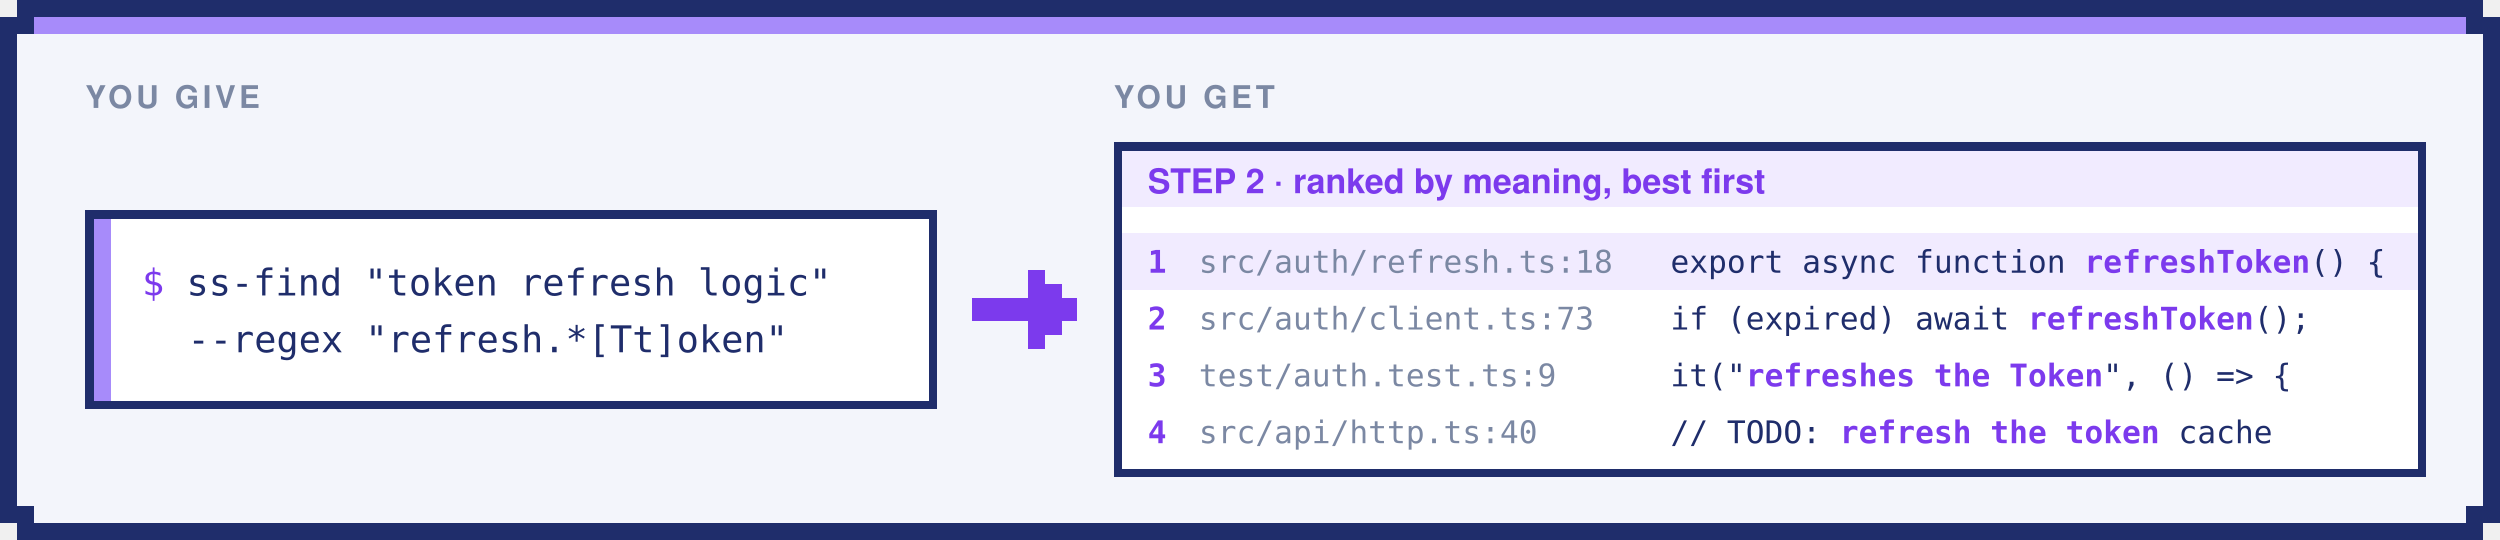
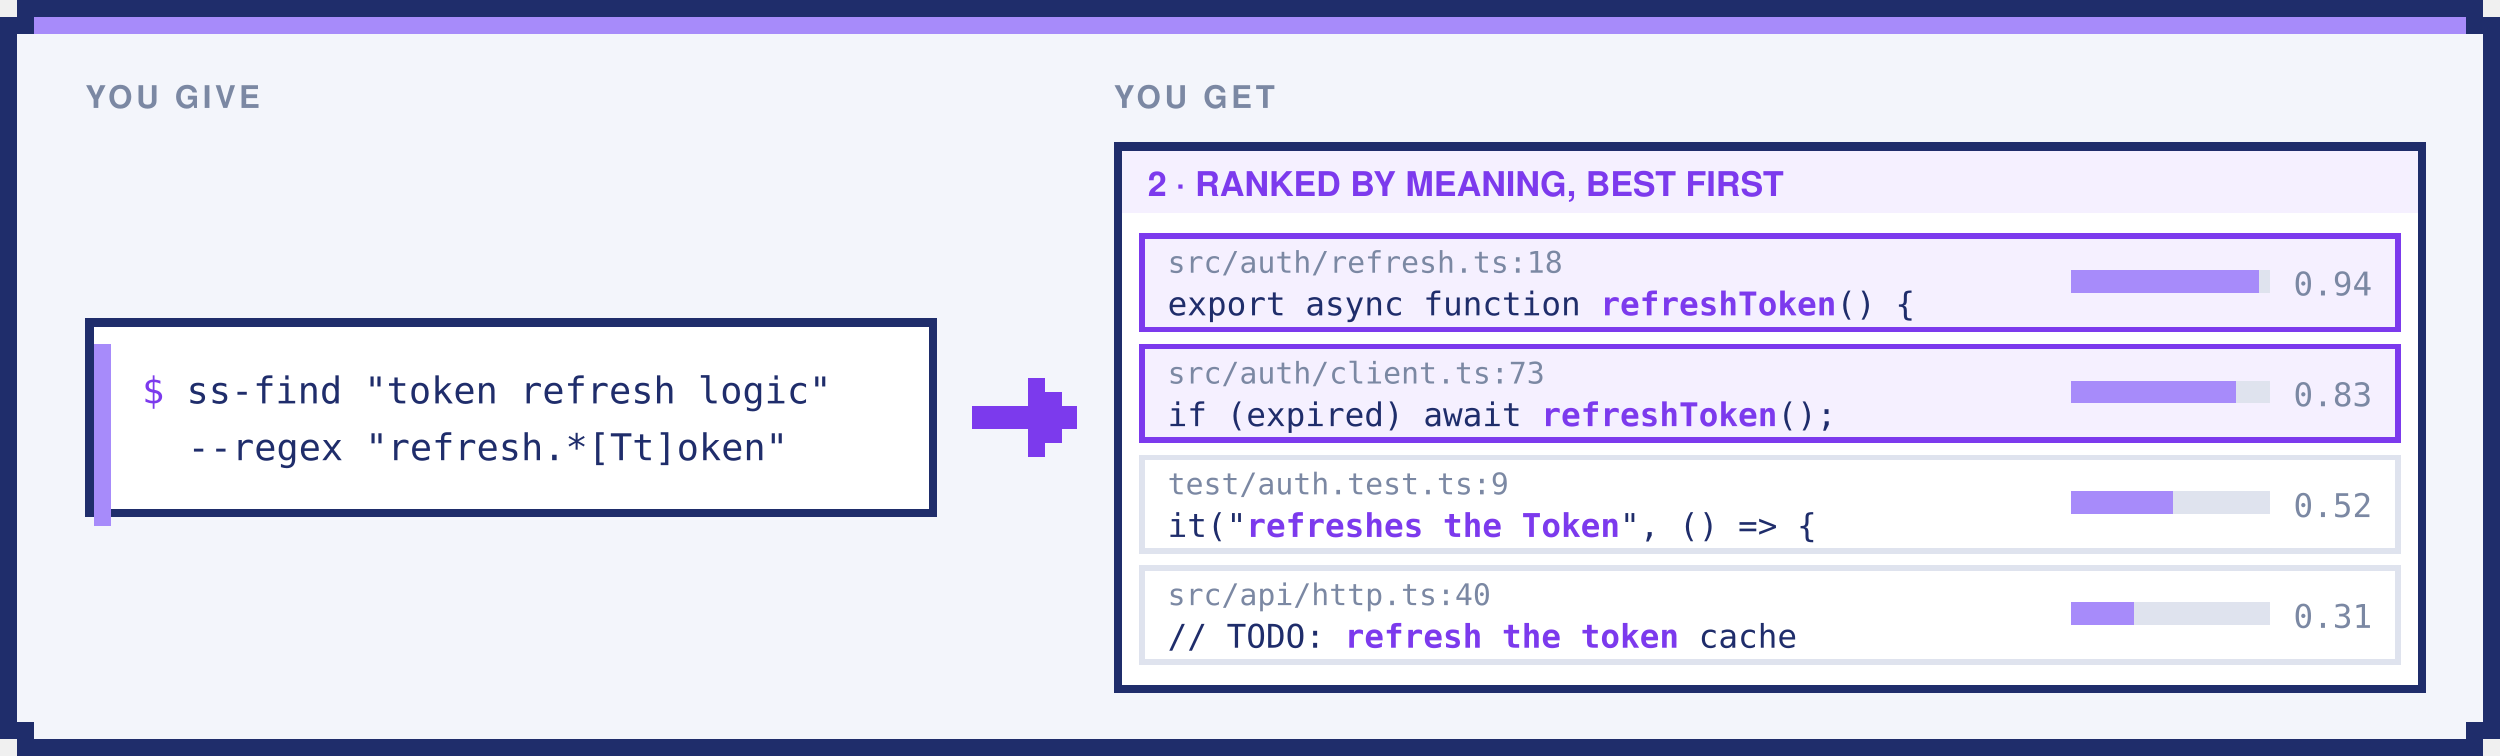
- <svg xmlns="http://www.w3.org/2000/svg" aria-label="ss-find: the regex finds matches, then MaxSim ranks them by meaning" font-family="ui-monospace,SFMono-Regular,Menlo,Consolas,monospace" shape-rendering="crispEdges" viewBox="0 0 880 190">
-   <style>.s{font-family:-apple-system,BlinkMacSystemFont,Segoe UI,Helvetica,Arial,sans-serif}.b{fill:#7c3aed;font-weight:700}</style>
-   <path fill="#1f2d6b" d="M6 0h868v6h6v178h-6v6H6v-6H0V6h6z" />
-   <path fill="#f3f5fb" d="M12 6h856v6h6v166h-6v6H12v-6H6V12h6z" />
+ <svg xmlns="http://www.w3.org/2000/svg" aria-label="ss-find: the regex finds matches, each gets a meaning score, then they re-rank best first" font-family="ui-monospace,SFMono-Regular,Menlo,Consolas,monospace" shape-rendering="crispEdges" viewBox="0 0 880 266">
+   <style>.s{font-family:-apple-system,BlinkMacSystemFont,Segoe UI,Helvetica,Arial,sans-serif}.b{fill:#7c3aed;font-weight:700}.n,.p{fill:#7b88a3}.p{font-size:10.5px}.n{text-anchor:end}</style>
+   <path fill="#1f2d6b" d="M6 0h868v6h6v254h-6v6H6v-6H0V6h6z" />
+   <path fill="#f3f5fb" d="M12 6h856v6h6v242h-6v6H12v-6H6V12h6z" />
  <g fill="#7b88a3" class="s" font-size="11" font-weight="700" letter-spacing="1.3">
    <text x="30" y="38">YOU GIVE</text>
    <text x="392" y="38">YOU GET</text>
  </g>
-   <path fill="#1f2d6b" d="M30 74h300v70H30z" />
-   <path fill="#fff" d="M33 77h294v64H33z" />
+   <path fill="#1f2d6b" d="M30 112h300v70H30z" />
+   <path fill="#fff" d="M33 115h294v64H33z" />
  <g fill="#1f2d6b" font-size="13">
-     <text x="50" y="104">
+     <text x="50" y="142">
      <tspan fill="#7c3aed">$</tspan> ss-find "token refresh logic"</text>
-     <text x="66" y="124">--regex "refresh.*[Tt]oken"</text>
+     <text x="66" y="162">--regex "refresh.*[Tt]oken"</text>
  </g>
-   <path fill="#a78bfa" d="M12 6h856v6H12zm21 71h6v64h-6z" />
-   <path fill="#7c3aed" d="M342 105h20v8h-20zm20-10h6v28h-6zm6 5h6v18h-6zm6 5h5v8h-5z" />
-   <path fill="#1f2d6b" d="M392 50h462v118H392z" />
-   <path fill="#fff" d="M395 53h456v112H395z" />
-   <path fill="#f1ebff" d="M395 53h456v20H395z" />
+   <path fill="#a78bfa" d="M12 6h856v6H12zm21 115h6v64h-6z" />
+   <path fill="#7c3aed" d="M342 143h20v8h-20zm20-10h6v28h-6zm6 5h6v18h-6zm6 5h5v8h-5z" />
+   <path fill="#1f2d6b" d="M392 50h462v194H392z" />
+   <path fill="#fff" d="M395 53h456v188H395z" />
+   <path fill="#f5f0ff" d="M395 53h456v22H395z" />
  <g class="s" font-size="12" font-weight="700">
-     <text x="404" y="68" fill="#7b88a3" opacity="0">STEP 1 · 4 regex matches, in file order<animate attributeName="opacity" dur="7s" keyTimes="0;0.043;0.064;0.286;0.314;1" repeatCount="indefinite" values="0;0;1;1;0;0" />
+     <text x="404" y="69" fill="#7b88a3" opacity="0">1 · REGEX MATCHES, IN FILE ORDER, THEN SCORED<animate attributeName="opacity" dur="8s" keyTimes="0;0.037;0.062;0.375;0.376;1" repeatCount="indefinite" values="0;0;1;1;0;0" />
    </text>
-     <text x="404" y="68" fill="#7c3aed">STEP 2 · ranked by meaning, best first<animate attributeName="opacity" dur="7s" keyTimes="0;0.371;0.4;0.929;0.971;1" repeatCount="indefinite" values="0;0;1;1;0;0" />
+     <text x="404" y="69" fill="#7c3aed">2 · RANKED BY MEANING, BEST FIRST<animate attributeName="opacity" dur="8s" keyTimes="0;0.375;0.376;0.9;0.938;1" repeatCount="indefinite" values="0;0;1;1;0;0" />
    </text>
  </g>
-   <g fill="#1f2d6b" font-size="11">
+   <g fill="#1f2d6b" font-size="11.5">
+     <animate attributeName="opacity" dur="8s" keyTimes="0;0.9;0.938;1" repeatCount="indefinite" values="1;1;0;0" />
    <g>
-       <animateTransform attributeName="transform" dur="7s" keyTimes="0;0.286;0.386;1" repeatCount="indefinite" type="translate" values="0 -60;0 -60;0 0;0 0" />
-       <animate attributeName="opacity" dur="7s" keyTimes="0;0.057;0.079;0.929;0.971;1" repeatCount="indefinite" values="0;0;1;1;0;0" />
-       <path fill="#fff" d="M395 142h456v20H395z" />
-       <text x="422" y="156" fill="#7b88a3">src/api/http.ts:40</text>
-       <text x="588" y="156">// TODO: <tspan class="b">refresh the token</tspan> cache</text>
+       <animateTransform attributeName="transform" calcMode="spline" dur="8s" keySplines="0 0 1 1;.4 0 .2 1;0 0 1 1" keyTimes="0;0.375;0.475;1" repeatCount="indefinite" type="translate" values="0 -117;0 -117;0 0;0 0" />
+       <animate attributeName="opacity" dur="8s" keyTimes="0;0.05;0.075;1" repeatCount="indefinite" values="0;0;1;1" />
+       <rect width="442" height="33" x="402" y="200" fill="#fff" stroke="#dfe3ee" stroke-width="2" />
+       <text x="411" y="213" class="p">src/api/http.ts:40</text>
+       <text x="411" y="228">// TODO: <tspan class="b">refresh the token</tspan> cache</text>
+       <path fill="#dfe3ee" d="M729 212h70v8h-70z" />
+       <rect width="22" height="8" x="729" y="212" fill="#a78bfa">
+         <animate attributeName="width" dur="8s" keyTimes="0;0.188;0.263;1" repeatCount="indefinite" values="0;0;22;22" />
+       </rect>
+       <text x="835" y="221" class="n">0.31<animate attributeName="opacity" dur="8s" keyTimes="0;0.212;0.263;1" repeatCount="indefinite" values="0;0;1;1" />
+       </text>
    </g>
    <g>
-       <animateTransform attributeName="transform" dur="7s" keyTimes="0;0.286;0.386;1" repeatCount="indefinite" type="translate" values="0 20;0 20;0 0;0 0" />
-       <animate attributeName="opacity" dur="7s" keyTimes="0;0.164;0.186;0.929;0.971;1" repeatCount="indefinite" values="0;0;1;1;0;0" />
-       <path fill="#fff" d="M395 122h456v20H395z" />
-       <text x="422" y="136" fill="#7b88a3">test/auth.test.ts:9</text>
-       <text x="588" y="136">it("<tspan class="b">refreshes the Token</tspan>", () =&gt; {</text>
+       <animateTransform attributeName="transform" calcMode="spline" dur="8s" keySplines="0 0 1 1;.4 0 .2 1;0 0 1 1" keyTimes="0;0.375;0.475;1" repeatCount="indefinite" type="translate" values="0 39;0 39;0 0;0 0" />
+       <animate attributeName="opacity" dur="8s" keyTimes="0;0.125;0.15;1" repeatCount="indefinite" values="0;0;1;1" />
+       <rect width="442" height="33" x="402" y="161" fill="#fff" stroke="#dfe3ee" stroke-width="2" />
+       <text x="411" y="174" class="p">test/auth.test.ts:9</text>
+       <text x="411" y="189">it("<tspan class="b">refreshes the Token</tspan>", () =&gt; {</text>
+       <path fill="#dfe3ee" d="M729 173h70v8h-70z" />
+       <rect width="36" height="8" x="729" y="173" fill="#a78bfa">
+         <animate attributeName="width" dur="8s" keyTimes="0;0.233;0.307;1" repeatCount="indefinite" values="0;0;36;36" />
+       </rect>
+       <text x="835" y="182" class="n">0.52<animate attributeName="opacity" dur="8s" keyTimes="0;0.258;0.307;1" repeatCount="indefinite" values="0;0;1;1" />
+       </text>
    </g>
    <g>
-       <animate attributeName="opacity" dur="7s" keyTimes="0;0.093;0.114;0.929;0.971;1" repeatCount="indefinite" values="0;0;1;1;0;0" />
-       <path fill="#fff" d="M395 102h456v20H395z" />
-       <text x="422" y="116" fill="#7b88a3">src/auth/client.ts:73</text>
-       <text x="588" y="116">if (expired) await <tspan class="b">refreshToken</tspan>();</text>
+       <animate attributeName="opacity" dur="8s" keyTimes="0;0.075;0.1;1" repeatCount="indefinite" values="0;0;1;1" />
+       <rect width="442" height="33" x="402" y="122" fill="#f5f0ff" stroke="#7c3aed" stroke-width="2">
+         <animate attributeName="fill" dur="8s" keyTimes="0;0.475;0.5;1" repeatCount="indefinite" values="#fff;#fff;#f5f0ff;#f5f0ff" />
+         <animate attributeName="stroke" dur="8s" keyTimes="0;0.475;0.5;1" repeatCount="indefinite" values="#dfe3ee;#dfe3ee;#7c3aed;#7c3aed" />
+       </rect>
+       <text x="411" y="135" class="p">src/auth/client.ts:73</text>
+       <text x="411" y="150">if (expired) await <tspan class="b">refreshToken</tspan>();</text>
+       <path fill="#dfe3ee" d="M729 134h70v8h-70z" />
+       <rect width="58" height="8" x="729" y="134" fill="#a78bfa">
+         <animate attributeName="width" dur="8s" keyTimes="0;0.203;0.278;1" repeatCount="indefinite" values="0;0;58;58" />
+       </rect>
+       <text x="835" y="143" class="n">0.83<animate attributeName="opacity" dur="8s" keyTimes="0;0.228;0.278;1" repeatCount="indefinite" values="0;0;1;1" />
+       </text>
    </g>
    <g>
-       <animateTransform attributeName="transform" dur="7s" keyTimes="0;0.286;0.386;1" repeatCount="indefinite" type="translate" values="0 40;0 40;0 0;0 0" />
-       <animate attributeName="opacity" dur="7s" keyTimes="0;0.129;0.15;0.929;0.971;1" repeatCount="indefinite" values="0;0;1;1;0;0" />
-       <path fill="#f1ebff" d="M395 82h456v20H395z">
-         <animate attributeName="fill" dur="7s" keyTimes="0;0.414;0.443;0.929;0.971;1" repeatCount="indefinite" values="#fff;#fff;#f1ebff;#f1ebff;#fff;#fff" />
-       </path>
-       <text x="422" y="96" fill="#7b88a3">src/auth/refresh.ts:18</text>
-       <text x="588" y="96">export async function <tspan class="b">refreshToken</tspan>() {</text>
-     </g>
-     <g class="b">
-       <animate attributeName="opacity" dur="7s" keyTimes="0;0.414;0.443;0.929;0.971;1" repeatCount="indefinite" values="0;0;1;1;0;0" />
-       <text x="404" y="96">1</text>
-       <text x="404" y="116">2</text>
-       <text x="404" y="136">3</text>
-       <text x="404" y="156">4</text>
+       <animateTransform attributeName="transform" calcMode="spline" dur="8s" keySplines="0 0 1 1;.4 0 .2 1;0 0 1 1" keyTimes="0;0.375;0.475;1" repeatCount="indefinite" type="translate" values="0 78;0 78;0 0;0 0" />
+       <animate attributeName="opacity" dur="8s" keyTimes="0;0.1;0.125;1" repeatCount="indefinite" values="0;0;1;1" />
+       <rect width="442" height="33" x="402" y="83" fill="#f5f0ff" stroke="#7c3aed" stroke-width="2">
+         <animate attributeName="fill" dur="8s" keyTimes="0;0.475;0.5;1" repeatCount="indefinite" values="#fff;#fff;#f5f0ff;#f5f0ff" />
+         <animate attributeName="stroke" dur="8s" keyTimes="0;0.475;0.5;1" repeatCount="indefinite" values="#dfe3ee;#dfe3ee;#7c3aed;#7c3aed" />
+       </rect>
+       <text x="411" y="96" class="p">src/auth/refresh.ts:18</text>
+       <text x="411" y="111">export async function <tspan class="b">refreshToken</tspan>() {</text>
+       <path fill="#dfe3ee" d="M729 95h70v8h-70z" />
+       <rect width="66" height="8" x="729" y="95" fill="#a78bfa">
+         <animate attributeName="width" dur="8s" keyTimes="0;0.217;0.292;1" repeatCount="indefinite" values="0;0;66;66" />
+       </rect>
+       <text x="835" y="104" class="n">0.94<animate attributeName="opacity" dur="8s" keyTimes="0;0.242;0.292;1" repeatCount="indefinite" values="0;0;1;1" />
+       </text>
    </g>
  </g>
</svg>
